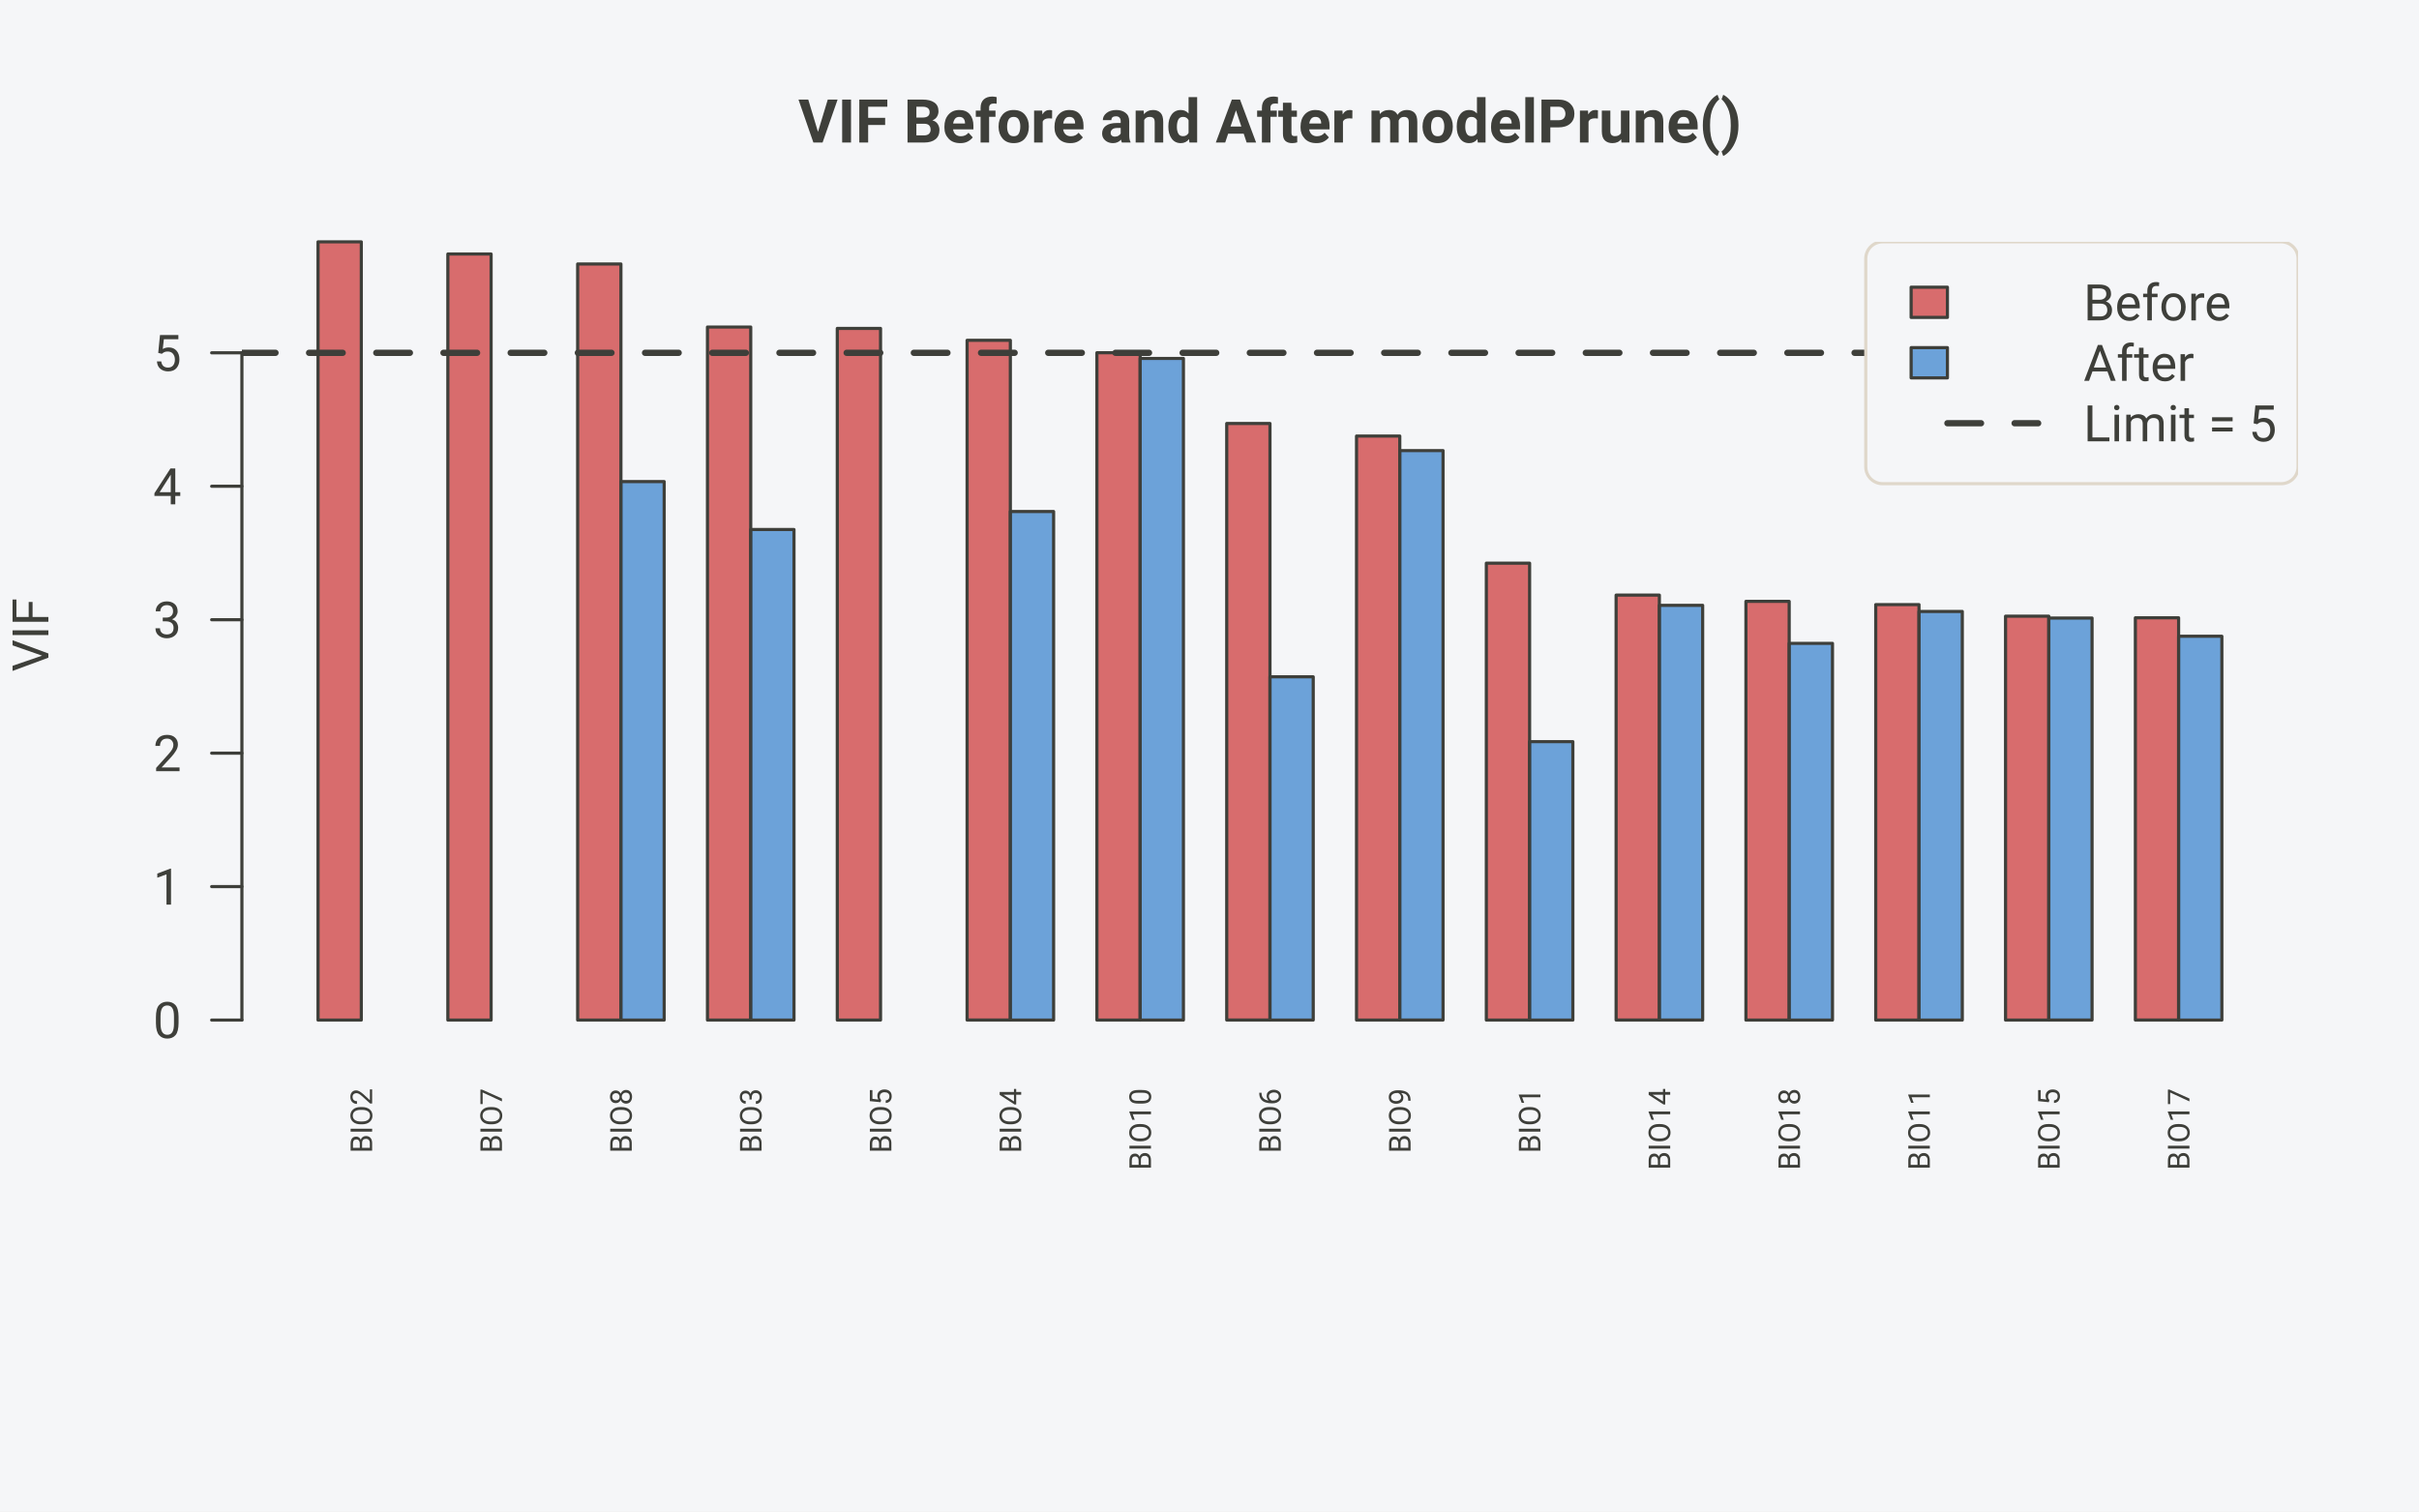
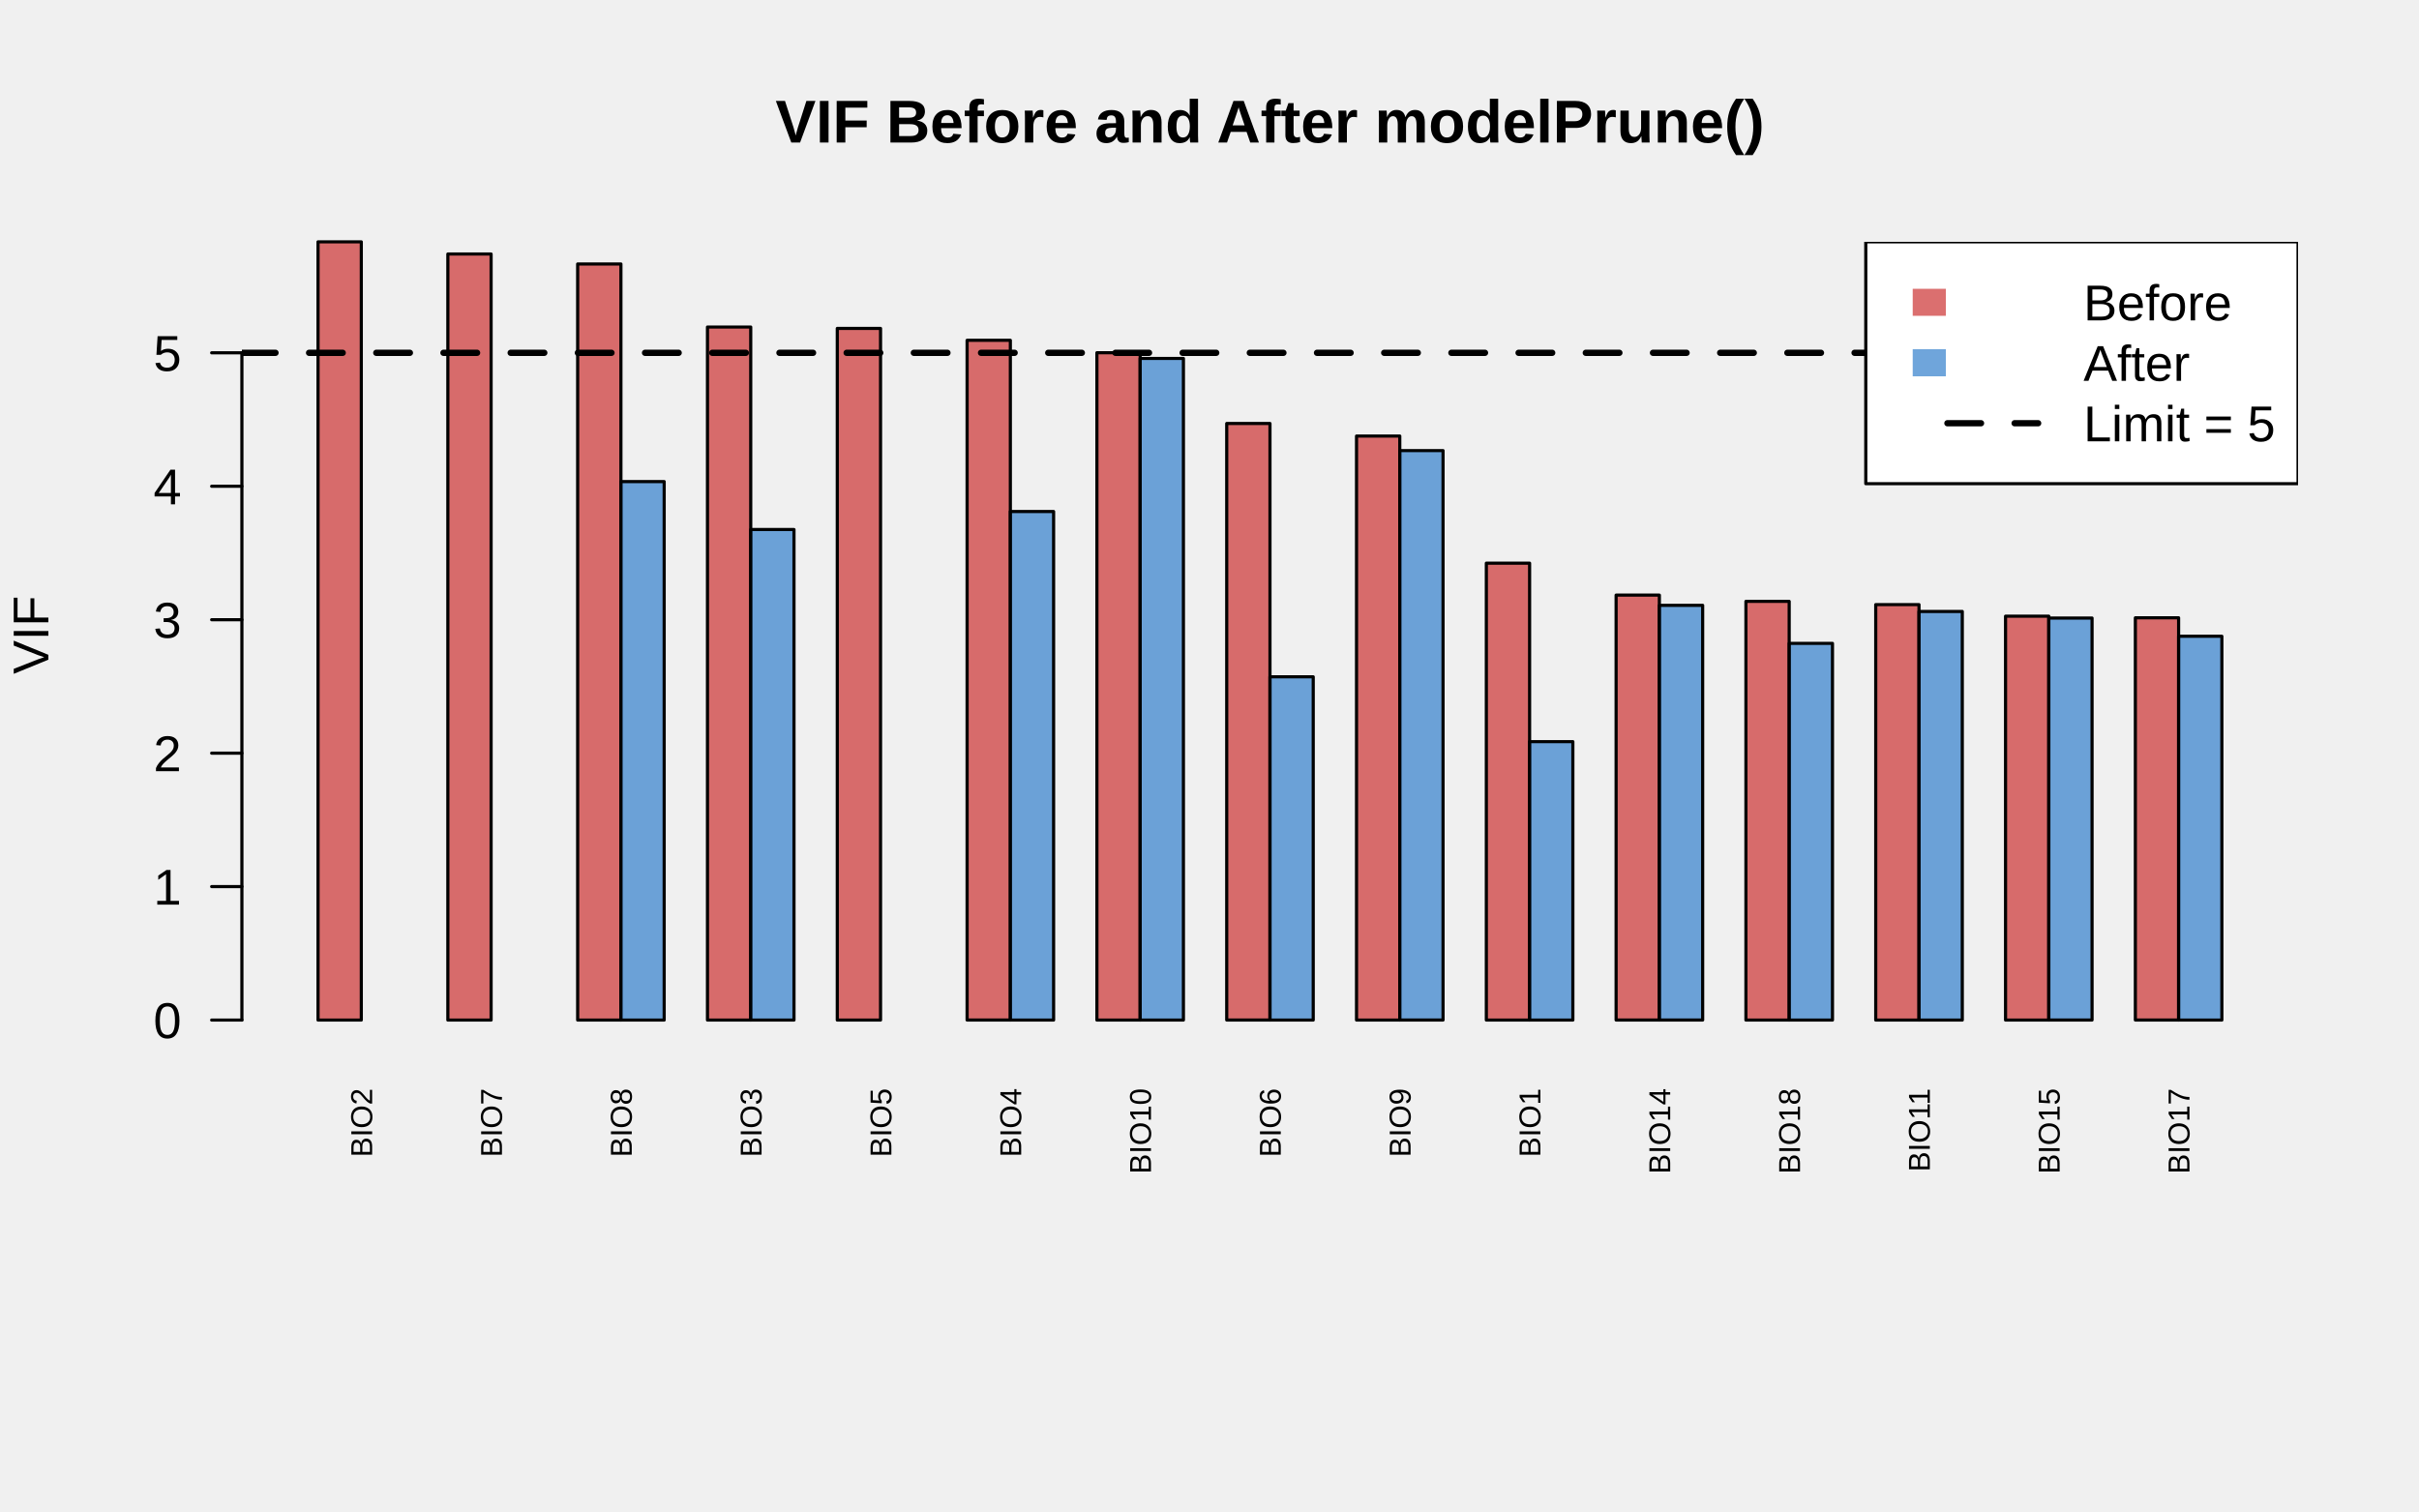
<svg xmlns="http://www.w3.org/2000/svg" width="576.00pt" height="360.00pt" viewBox="0 0 576.00 360.00">
  <g class="svglite">
    <defs>
      <style type="text/css">
-     /* theme-aware-processed */
-     .svglite line, .svglite polyline, .svglite polygon, .svglite path, .svglite circle {
+     .svglite line, .svglite polyline, .svglite polygon, .svglite path, .svglite rect, .svglite circle {
      fill: none;
-       stroke: #3E3F3A;
-       stroke-linecap: round;
-       stroke-linejoin: round;
-       stroke-miterlimit: 10.00;
-     }
-     .svglite &gt; g &gt; rect {
-       fill: none;
-       stroke: #3E3F3A;
+       stroke: #000000;
      stroke-linecap: round;
      stroke-linejoin: round;
      stroke-miterlimit: 10.00;
    }
    .svglite text {
      white-space: pre;
-       fill: #3E3F3A;
    }
    .svglite g.glyphgroup path {
      fill: inherit;
      stroke: none;
    }
  </style>
    </defs>
-     <rect class="svg-bg" width="100%" height="100%" style="stroke: none; fill: #F5F6F8;" />
+     <rect width="100%" height="100%" style="stroke: none; fill: none;" />
    <defs>
      <clipPath id="cpMC4wMHw1NzYuMDB8MC4wMHwzNjAuMDA=">
        <rect x="0.00" y="0.00" width="576.00" height="360.00" />
      </clipPath>
    </defs>
    <g clip-path="url(#cpMC4wMHw1NzYuMDB8MC4wMHwzNjAuMDA=)">
      <rect x="75.73" y="57.60" width="10.30" height="185.35" style="stroke-width: 0.75; fill: #CC3333; fill-opacity: 0.70;" />
      <rect x="86.04" y="242.95" width="10.30" height="0.00" style="stroke-width: 0.75; fill: #3380CC; fill-opacity: 0.70;" />
      <rect x="106.64" y="60.50" width="10.30" height="182.45" style="stroke-width: 0.75; fill: #CC3333; fill-opacity: 0.70;" />
      <rect x="116.95" y="242.95" width="10.30" height="0.00" style="stroke-width: 0.75; fill: #3380CC; fill-opacity: 0.70;" />
      <rect x="137.55" y="62.87" width="10.30" height="180.08" style="stroke-width: 0.75; fill: #CC3333; fill-opacity: 0.70;" />
      <rect x="147.85" y="114.70" width="10.30" height="128.25" style="stroke-width: 0.75; fill: #3380CC; fill-opacity: 0.70;" />
      <rect x="168.46" y="77.89" width="10.30" height="165.06" style="stroke-width: 0.75; fill: #CC3333; fill-opacity: 0.70;" />
      <rect x="178.76" y="126.12" width="10.30" height="116.83" style="stroke-width: 0.75; fill: #3380CC; fill-opacity: 0.70;" />
      <rect x="199.37" y="78.22" width="10.30" height="164.73" style="stroke-width: 0.75; fill: #CC3333; fill-opacity: 0.70;" />
      <rect x="209.67" y="242.95" width="10.30" height="0.00" style="stroke-width: 0.75; fill: #3380CC; fill-opacity: 0.70;" />
      <rect x="230.28" y="81.05" width="10.30" height="161.89" style="stroke-width: 0.75; fill: #CC3333; fill-opacity: 0.70;" />
      <rect x="240.58" y="121.83" width="10.30" height="121.12" style="stroke-width: 0.75; fill: #3380CC; fill-opacity: 0.70;" />
      <rect x="261.19" y="84.01" width="10.30" height="158.94" style="stroke-width: 0.75; fill: #CC3333; fill-opacity: 0.70;" />
      <rect x="271.49" y="85.37" width="10.30" height="157.58" style="stroke-width: 0.75; fill: #3380CC; fill-opacity: 0.70;" />
      <rect x="292.10" y="100.86" width="10.30" height="142.08" style="stroke-width: 0.75; fill: #CC3333; fill-opacity: 0.70;" />
      <rect x="302.40" y="161.20" width="10.30" height="81.75" style="stroke-width: 0.75; fill: #3380CC; fill-opacity: 0.70;" />
      <rect x="323.01" y="103.85" width="10.30" height="139.10" style="stroke-width: 0.75; fill: #CC3333; fill-opacity: 0.70;" />
      <rect x="333.31" y="107.32" width="10.30" height="135.62" style="stroke-width: 0.75; fill: #3380CC; fill-opacity: 0.70;" />
      <rect x="353.92" y="134.13" width="10.30" height="108.82" style="stroke-width: 0.75; fill: #CC3333; fill-opacity: 0.70;" />
      <rect x="364.22" y="176.64" width="10.30" height="66.31" style="stroke-width: 0.75; fill: #3380CC; fill-opacity: 0.70;" />
      <rect x="384.82" y="141.74" width="10.30" height="101.20" style="stroke-width: 0.75; fill: #CC3333; fill-opacity: 0.70;" />
      <rect x="395.13" y="144.17" width="10.30" height="98.77" style="stroke-width: 0.75; fill: #3380CC; fill-opacity: 0.70;" />
      <rect x="415.73" y="143.23" width="10.30" height="99.72" style="stroke-width: 0.75; fill: #CC3333; fill-opacity: 0.70;" />
      <rect x="426.04" y="153.23" width="10.30" height="89.72" style="stroke-width: 0.75; fill: #3380CC; fill-opacity: 0.70;" />
      <rect x="446.64" y="144.00" width="10.30" height="98.95" style="stroke-width: 0.75; fill: #CC3333; fill-opacity: 0.70;" />
      <rect x="456.95" y="145.63" width="10.30" height="97.32" style="stroke-width: 0.75; fill: #3380CC; fill-opacity: 0.70;" />
      <rect x="477.55" y="146.76" width="10.30" height="96.19" style="stroke-width: 0.75; fill: #CC3333; fill-opacity: 0.70;" />
      <rect x="487.85" y="147.20" width="10.30" height="95.74" style="stroke-width: 0.75; fill: #3380CC; fill-opacity: 0.70;" />
      <rect x="508.46" y="147.14" width="10.30" height="95.80" style="stroke-width: 0.75; fill: #CC3333; fill-opacity: 0.70;" />
      <rect x="518.76" y="151.54" width="10.30" height="91.41" style="stroke-width: 0.75; fill: #3380CC; fill-opacity: 0.70;" />
-       <text transform="translate(88.61,259.20) rotate(-90)" text-anchor="end" style="font-size: 7.20px; font-family: &quot;Roboto&quot;, -apple-system, BlinkMacSystemFont, &quot;Segoe UI&quot;, system-ui, sans-serif;" textLength="16.39px" lengthAdjust="spacingAndGlyphs">BIO2</text>
-       <text transform="translate(119.52,259.20) rotate(-90)" text-anchor="end" style="font-size: 7.20px; font-family: &quot;Roboto&quot;, -apple-system, BlinkMacSystemFont, &quot;Segoe UI&quot;, system-ui, sans-serif;" textLength="16.39px" lengthAdjust="spacingAndGlyphs">BIO7</text>
-       <text transform="translate(150.43,259.20) rotate(-90)" text-anchor="end" style="font-size: 7.20px; font-family: &quot;Roboto&quot;, -apple-system, BlinkMacSystemFont, &quot;Segoe UI&quot;, system-ui, sans-serif;" textLength="16.39px" lengthAdjust="spacingAndGlyphs">BIO8</text>
-       <text transform="translate(181.34,259.20) rotate(-90)" text-anchor="end" style="font-size: 7.20px; font-family: &quot;Roboto&quot;, -apple-system, BlinkMacSystemFont, &quot;Segoe UI&quot;, system-ui, sans-serif;" textLength="16.39px" lengthAdjust="spacingAndGlyphs">BIO3</text>
-       <text transform="translate(212.25,259.20) rotate(-90)" text-anchor="end" style="font-size: 7.20px; font-family: &quot;Roboto&quot;, -apple-system, BlinkMacSystemFont, &quot;Segoe UI&quot;, system-ui, sans-serif;" textLength="16.39px" lengthAdjust="spacingAndGlyphs">BIO5</text>
-       <text transform="translate(243.16,259.20) rotate(-90)" text-anchor="end" style="font-size: 7.20px; font-family: &quot;Roboto&quot;, -apple-system, BlinkMacSystemFont, &quot;Segoe UI&quot;, system-ui, sans-serif;" textLength="16.39px" lengthAdjust="spacingAndGlyphs">BIO4</text>
-       <text transform="translate(274.06,259.20) rotate(-90)" text-anchor="end" style="font-size: 7.20px; font-family: &quot;Roboto&quot;, -apple-system, BlinkMacSystemFont, &quot;Segoe UI&quot;, system-ui, sans-serif;" textLength="20.39px" lengthAdjust="spacingAndGlyphs">BIO10</text>
-       <text transform="translate(304.97,259.20) rotate(-90)" text-anchor="end" style="font-size: 7.20px; font-family: &quot;Roboto&quot;, -apple-system, BlinkMacSystemFont, &quot;Segoe UI&quot;, system-ui, sans-serif;" textLength="16.39px" lengthAdjust="spacingAndGlyphs">BIO6</text>
-       <text transform="translate(335.88,259.20) rotate(-90)" text-anchor="end" style="font-size: 7.20px; font-family: &quot;Roboto&quot;, -apple-system, BlinkMacSystemFont, &quot;Segoe UI&quot;, system-ui, sans-serif;" textLength="16.39px" lengthAdjust="spacingAndGlyphs">BIO9</text>
-       <text transform="translate(366.79,259.20) rotate(-90)" text-anchor="end" style="font-size: 7.20px; font-family: &quot;Roboto&quot;, -apple-system, BlinkMacSystemFont, &quot;Segoe UI&quot;, system-ui, sans-serif;" textLength="16.39px" lengthAdjust="spacingAndGlyphs">BIO1</text>
-       <text transform="translate(397.70,259.20) rotate(-90)" text-anchor="end" style="font-size: 7.20px; font-family: &quot;Roboto&quot;, -apple-system, BlinkMacSystemFont, &quot;Segoe UI&quot;, system-ui, sans-serif;" textLength="20.39px" lengthAdjust="spacingAndGlyphs">BIO14</text>
-       <text transform="translate(428.61,259.20) rotate(-90)" text-anchor="end" style="font-size: 7.20px; font-family: &quot;Roboto&quot;, -apple-system, BlinkMacSystemFont, &quot;Segoe UI&quot;, system-ui, sans-serif;" textLength="20.39px" lengthAdjust="spacingAndGlyphs">BIO18</text>
-       <text transform="translate(459.52,259.20) rotate(-90)" text-anchor="end" style="font-size: 7.20px; font-family: &quot;Roboto&quot;, -apple-system, BlinkMacSystemFont, &quot;Segoe UI&quot;, system-ui, sans-serif;" textLength="19.86px" lengthAdjust="spacingAndGlyphs">BIO11</text>
-       <text transform="translate(490.43,259.20) rotate(-90)" text-anchor="end" style="font-size: 7.20px; font-family: &quot;Roboto&quot;, -apple-system, BlinkMacSystemFont, &quot;Segoe UI&quot;, system-ui, sans-serif;" textLength="20.39px" lengthAdjust="spacingAndGlyphs">BIO15</text>
-       <text transform="translate(521.34,259.20) rotate(-90)" text-anchor="end" style="font-size: 7.20px; font-family: &quot;Roboto&quot;, -apple-system, BlinkMacSystemFont, &quot;Segoe UI&quot;, system-ui, sans-serif;" textLength="20.39px" lengthAdjust="spacingAndGlyphs">BIO17</text>
-       <text x="302.40" y="33.95" text-anchor="middle" style="font-size: 14.40px; font-weight: bold; font-family: &quot;Roboto&quot;, -apple-system, BlinkMacSystemFont, &quot;Segoe UI&quot;, system-ui, sans-serif;" textLength="235.38px" lengthAdjust="spacingAndGlyphs">VIF Before and After modelPrune()</text>
-       <text transform="translate(11.52,151.20) rotate(-90)" text-anchor="middle" style="font-size: 12.00px; font-family: &quot;Roboto&quot;, -apple-system, BlinkMacSystemFont, &quot;Segoe UI&quot;, system-ui, sans-serif;" textLength="18.66px" lengthAdjust="spacingAndGlyphs">VIF</text>
+       <text transform="translate(88.61,259.20) rotate(-90)" text-anchor="end" style="font-size: 7.20px; font-family: &quot;Arial&quot;;" textLength="16.39px" lengthAdjust="spacingAndGlyphs">BIO2</text>
+       <text transform="translate(119.52,259.20) rotate(-90)" text-anchor="end" style="font-size: 7.20px; font-family: &quot;Arial&quot;;" textLength="16.39px" lengthAdjust="spacingAndGlyphs">BIO7</text>
+       <text transform="translate(150.43,259.20) rotate(-90)" text-anchor="end" style="font-size: 7.20px; font-family: &quot;Arial&quot;;" textLength="16.39px" lengthAdjust="spacingAndGlyphs">BIO8</text>
+       <text transform="translate(181.34,259.20) rotate(-90)" text-anchor="end" style="font-size: 7.20px; font-family: &quot;Arial&quot;;" textLength="16.39px" lengthAdjust="spacingAndGlyphs">BIO3</text>
+       <text transform="translate(212.25,259.20) rotate(-90)" text-anchor="end" style="font-size: 7.20px; font-family: &quot;Arial&quot;;" textLength="16.39px" lengthAdjust="spacingAndGlyphs">BIO5</text>
+       <text transform="translate(243.16,259.20) rotate(-90)" text-anchor="end" style="font-size: 7.20px; font-family: &quot;Arial&quot;;" textLength="16.39px" lengthAdjust="spacingAndGlyphs">BIO4</text>
+       <text transform="translate(274.06,259.20) rotate(-90)" text-anchor="end" style="font-size: 7.20px; font-family: &quot;Arial&quot;;" textLength="20.39px" lengthAdjust="spacingAndGlyphs">BIO10</text>
+       <text transform="translate(304.97,259.20) rotate(-90)" text-anchor="end" style="font-size: 7.20px; font-family: &quot;Arial&quot;;" textLength="16.39px" lengthAdjust="spacingAndGlyphs">BIO6</text>
+       <text transform="translate(335.88,259.20) rotate(-90)" text-anchor="end" style="font-size: 7.20px; font-family: &quot;Arial&quot;;" textLength="16.39px" lengthAdjust="spacingAndGlyphs">BIO9</text>
+       <text transform="translate(366.79,259.20) rotate(-90)" text-anchor="end" style="font-size: 7.20px; font-family: &quot;Arial&quot;;" textLength="16.39px" lengthAdjust="spacingAndGlyphs">BIO1</text>
+       <text transform="translate(397.70,259.20) rotate(-90)" text-anchor="end" style="font-size: 7.20px; font-family: &quot;Arial&quot;;" textLength="20.39px" lengthAdjust="spacingAndGlyphs">BIO14</text>
+       <text transform="translate(428.61,259.20) rotate(-90)" text-anchor="end" style="font-size: 7.20px; font-family: &quot;Arial&quot;;" textLength="20.39px" lengthAdjust="spacingAndGlyphs">BIO18</text>
+       <text transform="translate(459.52,259.20) rotate(-90)" text-anchor="end" style="font-size: 7.20px; font-family: &quot;Arial&quot;;" textLength="19.86px" lengthAdjust="spacingAndGlyphs">BIO11</text>
+       <text transform="translate(490.43,259.20) rotate(-90)" text-anchor="end" style="font-size: 7.20px; font-family: &quot;Arial&quot;;" textLength="20.39px" lengthAdjust="spacingAndGlyphs">BIO15</text>
+       <text transform="translate(521.34,259.20) rotate(-90)" text-anchor="end" style="font-size: 7.20px; font-family: &quot;Arial&quot;;" textLength="20.39px" lengthAdjust="spacingAndGlyphs">BIO17</text>
+       <text x="302.40" y="33.95" text-anchor="middle" style="font-size: 14.40px; font-weight: bold; font-family: &quot;Arial&quot;;" textLength="235.38px" lengthAdjust="spacingAndGlyphs">VIF Before and After modelPrune()</text>
+       <text transform="translate(11.52,151.20) rotate(-90)" text-anchor="middle" style="font-size: 12.00px; font-family: &quot;Arial&quot;;" textLength="18.66px" lengthAdjust="spacingAndGlyphs">VIF</text>
      <line x1="57.60" y1="242.95" x2="57.60" y2="84.03" style="stroke-width: 0.75;" />
      <line x1="57.60" y1="242.95" x2="50.40" y2="242.95" style="stroke-width: 0.75;" />
      <line x1="57.60" y1="211.16" x2="50.40" y2="211.16" style="stroke-width: 0.75;" />
      <line x1="57.60" y1="179.38" x2="50.40" y2="179.38" style="stroke-width: 0.75;" />
      <line x1="57.60" y1="147.60" x2="50.40" y2="147.60" style="stroke-width: 0.75;" />
      <line x1="57.60" y1="115.81" x2="50.40" y2="115.81" style="stroke-width: 0.75;" />
      <line x1="57.60" y1="84.03" x2="50.40" y2="84.03" style="stroke-width: 0.75;" />
-       <text x="43.20" y="247.24" text-anchor="end" style="font-size: 12.00px; font-family: &quot;Roboto&quot;, -apple-system, BlinkMacSystemFont, &quot;Segoe UI&quot;, system-ui, sans-serif;" textLength="6.67px" lengthAdjust="spacingAndGlyphs">0</text>
-       <text x="43.20" y="215.46" text-anchor="end" style="font-size: 12.00px; font-family: &quot;Roboto&quot;, -apple-system, BlinkMacSystemFont, &quot;Segoe UI&quot;, system-ui, sans-serif;" textLength="6.67px" lengthAdjust="spacingAndGlyphs">1</text>
-       <text x="43.20" y="183.68" text-anchor="end" style="font-size: 12.00px; font-family: &quot;Roboto&quot;, -apple-system, BlinkMacSystemFont, &quot;Segoe UI&quot;, system-ui, sans-serif;" textLength="6.67px" lengthAdjust="spacingAndGlyphs">2</text>
-       <text x="43.20" y="151.89" text-anchor="end" style="font-size: 12.00px; font-family: &quot;Roboto&quot;, -apple-system, BlinkMacSystemFont, &quot;Segoe UI&quot;, system-ui, sans-serif;" textLength="6.67px" lengthAdjust="spacingAndGlyphs">3</text>
-       <text x="43.20" y="120.11" text-anchor="end" style="font-size: 12.00px; font-family: &quot;Roboto&quot;, -apple-system, BlinkMacSystemFont, &quot;Segoe UI&quot;, system-ui, sans-serif;" textLength="6.67px" lengthAdjust="spacingAndGlyphs">4</text>
-       <text x="43.20" y="88.33" text-anchor="end" style="font-size: 12.00px; font-family: &quot;Roboto&quot;, -apple-system, BlinkMacSystemFont, &quot;Segoe UI&quot;, system-ui, sans-serif;" textLength="6.67px" lengthAdjust="spacingAndGlyphs">5</text>
+       <text x="43.20" y="247.24" text-anchor="end" style="font-size: 12.00px; font-family: &quot;Arial&quot;;" textLength="6.67px" lengthAdjust="spacingAndGlyphs">0</text>
+       <text x="43.20" y="215.46" text-anchor="end" style="font-size: 12.00px; font-family: &quot;Arial&quot;;" textLength="6.67px" lengthAdjust="spacingAndGlyphs">1</text>
+       <text x="43.20" y="183.68" text-anchor="end" style="font-size: 12.00px; font-family: &quot;Arial&quot;;" textLength="6.67px" lengthAdjust="spacingAndGlyphs">2</text>
+       <text x="43.20" y="151.89" text-anchor="end" style="font-size: 12.00px; font-family: &quot;Arial&quot;;" textLength="6.67px" lengthAdjust="spacingAndGlyphs">3</text>
+       <text x="43.20" y="120.11" text-anchor="end" style="font-size: 12.00px; font-family: &quot;Arial&quot;;" textLength="6.67px" lengthAdjust="spacingAndGlyphs">4</text>
+       <text x="43.20" y="88.33" text-anchor="end" style="font-size: 12.00px; font-family: &quot;Arial&quot;;" textLength="6.67px" lengthAdjust="spacingAndGlyphs">5</text>
    </g>
    <defs>
      <clipPath id="cpNTcuNjB8NTQ3LjIwfDU3LjYwfDI0NC44MA==">
        <rect x="57.60" y="57.60" width="489.60" height="187.20" />
      </clipPath>
    </defs>
    <g clip-path="url(#cpNTcuNjB8NTQ3LjIwfDU3LjYwfDI0NC44MA==)">
      <line x1="57.60" y1="84.03" x2="547.20" y2="84.03" style="stroke-width: 1.50; stroke-dasharray: 8.00,8.00;" />
-       <rect rx="4" x="444.27" y="57.60" width="102.93" height="57.60" style="stroke-width: 0.75; stroke: #DFD7CA; fill: #F5F6F8;" />
-       <rect x="455.07" y="68.40" width="8.64" height="7.20" style="stroke-width: 0.75; stroke: #3E3F3A; fill: #CC3333; fill-opacity: 0.70;" />
-       <rect x="455.07" y="82.80" width="8.64" height="7.20" style="stroke-width: 0.75; stroke: #3E3F3A; fill: #3380CC; fill-opacity: 0.70;" />
+       <rect x="444.27" y="57.60" width="102.93" height="57.60" style="stroke-width: 0.75; fill: #FFFFFF;" />
+       <rect x="455.07" y="68.40" width="8.64" height="7.20" style="stroke-width: 0.75; stroke: #FFFFFF; fill: #CC3333; fill-opacity: 0.70;" />
+       <rect x="455.07" y="82.80" width="8.64" height="7.20" style="stroke-width: 0.75; stroke: #FFFFFF; fill: #3380CC; fill-opacity: 0.70;" />
      <rect x="455.07" y="97.20" width="8.64" height="7.20" style="stroke-width: 0.75; stroke: none;" />
      <line x1="463.71" y1="100.80" x2="485.31" y2="100.80" style="stroke-width: 1.50; stroke-dasharray: 8.00,8.00;" />
-       <text x="496.11" y="76.30" style="font-size: 12.00px; font-family: &quot;Roboto&quot;, -apple-system, BlinkMacSystemFont, &quot;Segoe UI&quot;, system-ui, sans-serif;" textLength="35.34px" lengthAdjust="spacingAndGlyphs">Before</text>
-       <text x="496.11" y="90.70" style="font-size: 12.00px; font-family: &quot;Roboto&quot;, -apple-system, BlinkMacSystemFont, &quot;Segoe UI&quot;, system-ui, sans-serif;" textLength="25.33px" lengthAdjust="spacingAndGlyphs">After</text>
-       <text x="496.11" y="105.10" style="font-size: 12.00px; font-family: &quot;Roboto&quot;, -apple-system, BlinkMacSystemFont, &quot;Segoe UI&quot;, system-ui, sans-serif;" textLength="45.69px" lengthAdjust="spacingAndGlyphs">Limit = 5</text>
+       <text x="496.11" y="76.30" style="font-size: 12.00px; font-family: &quot;Arial&quot;;" textLength="35.34px" lengthAdjust="spacingAndGlyphs">Before</text>
+       <text x="496.11" y="90.70" style="font-size: 12.00px; font-family: &quot;Arial&quot;;" textLength="25.33px" lengthAdjust="spacingAndGlyphs">After</text>
+       <text x="496.11" y="105.10" style="font-size: 12.00px; font-family: &quot;Arial&quot;;" textLength="45.69px" lengthAdjust="spacingAndGlyphs">Limit = 5</text>
    </g>
  </g>
</svg>
